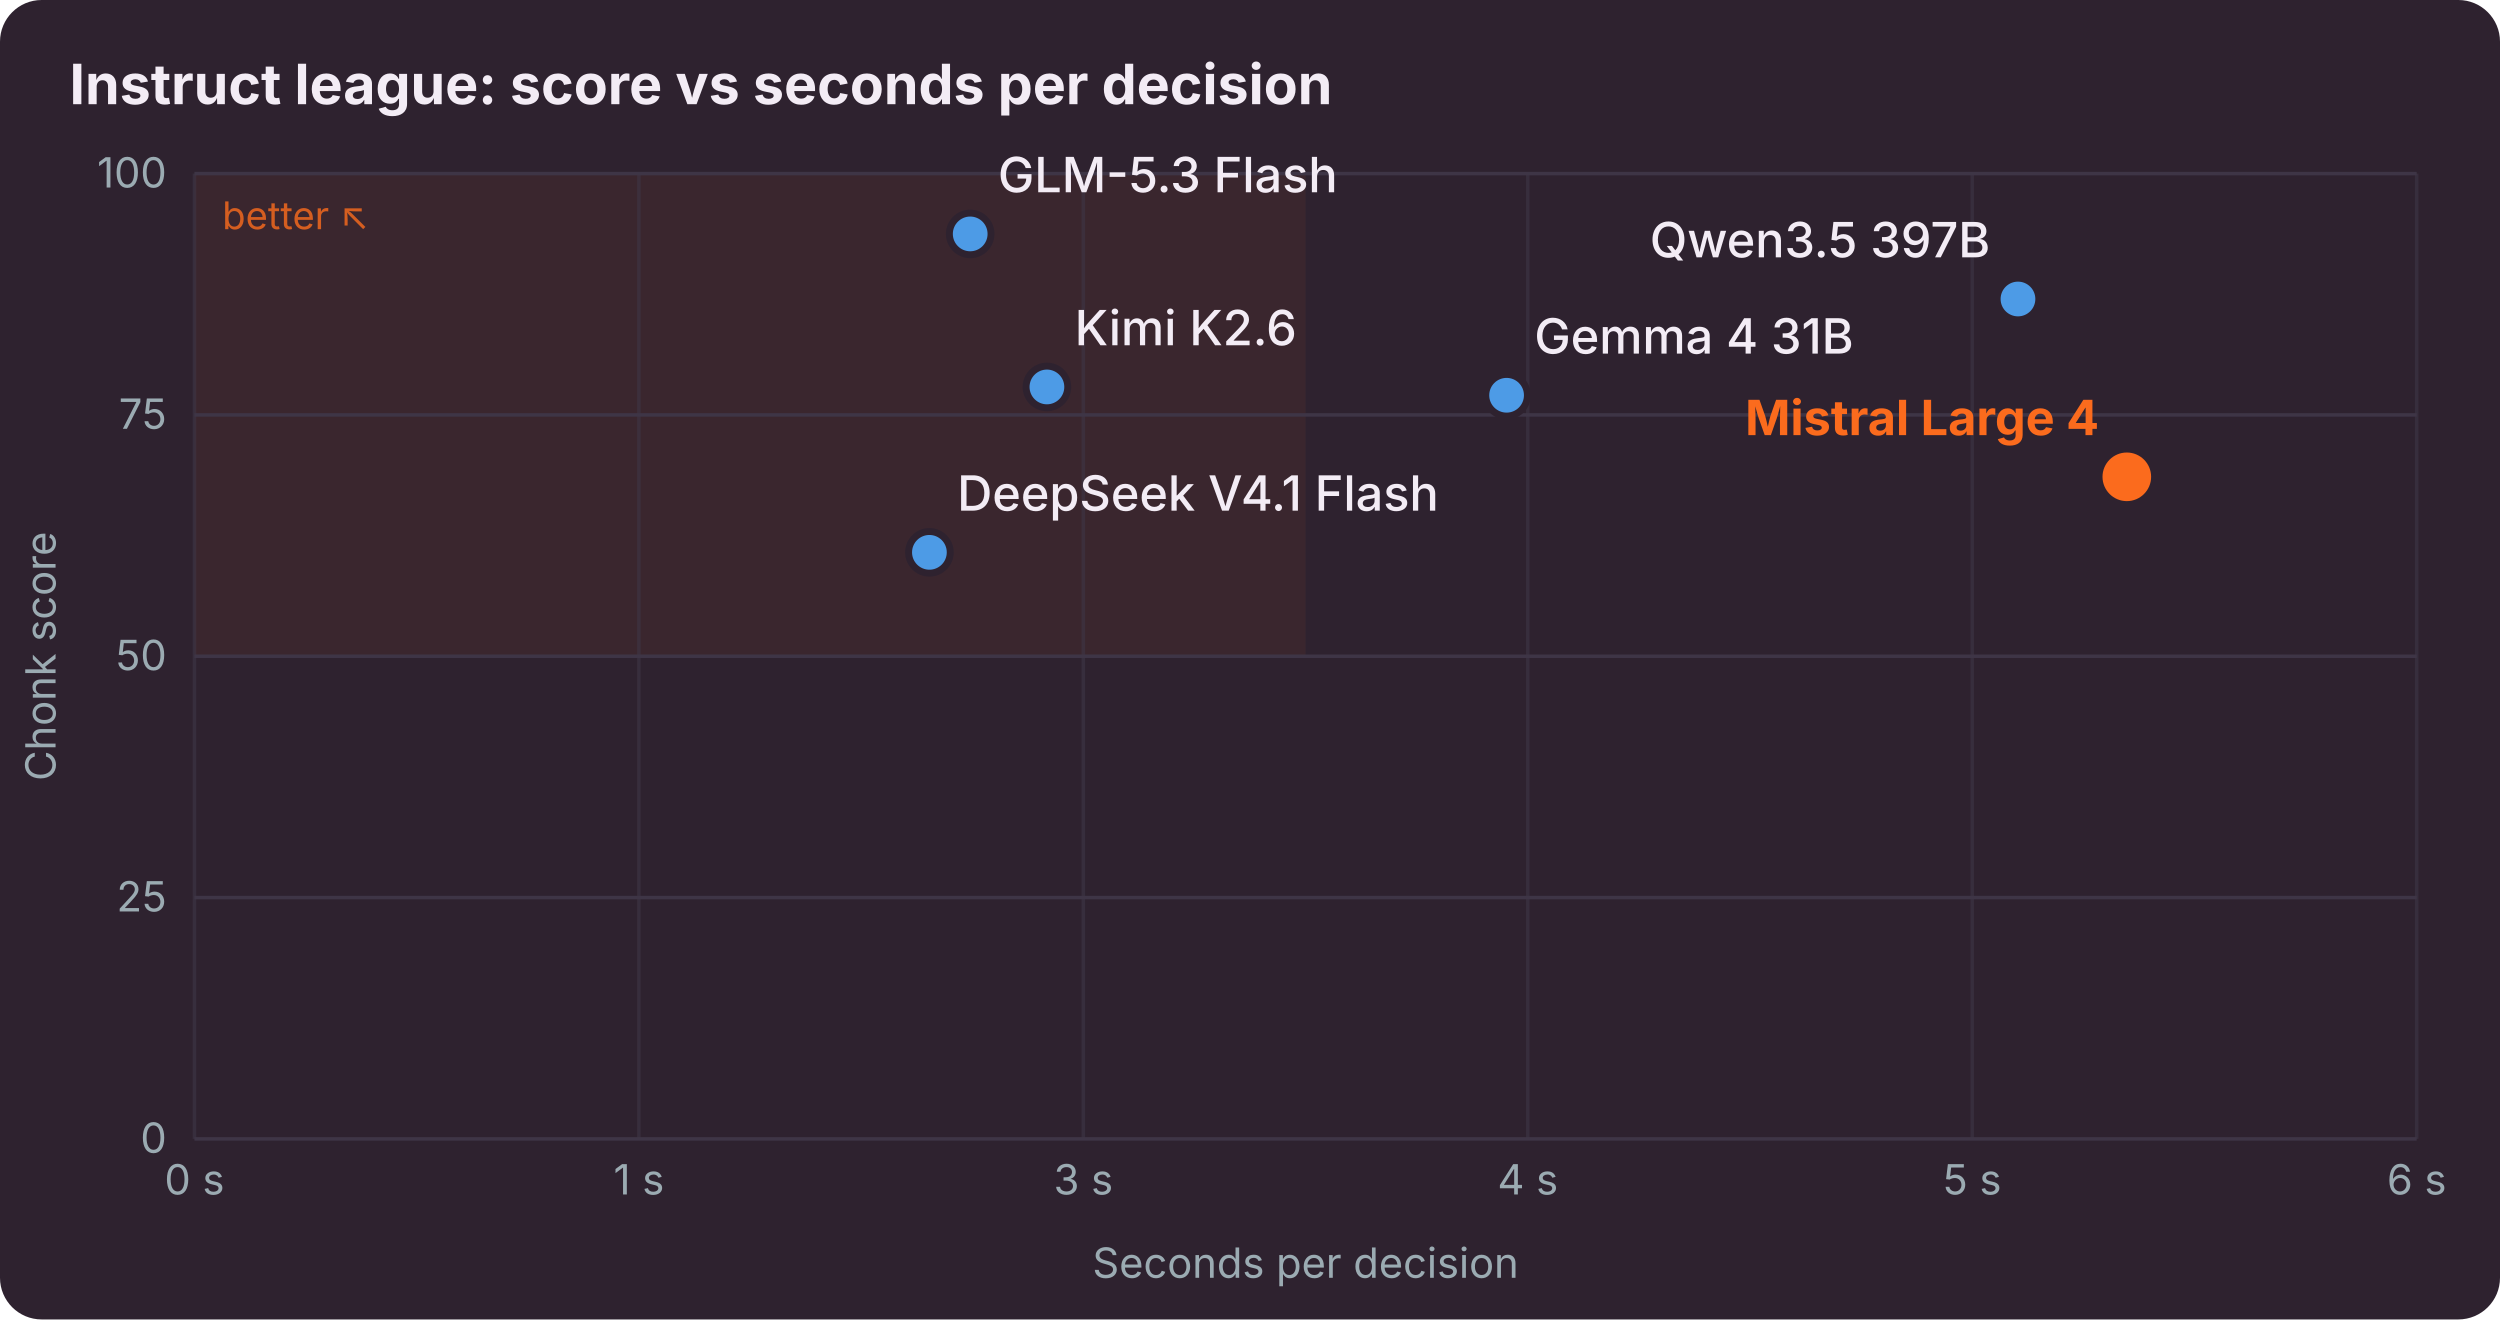
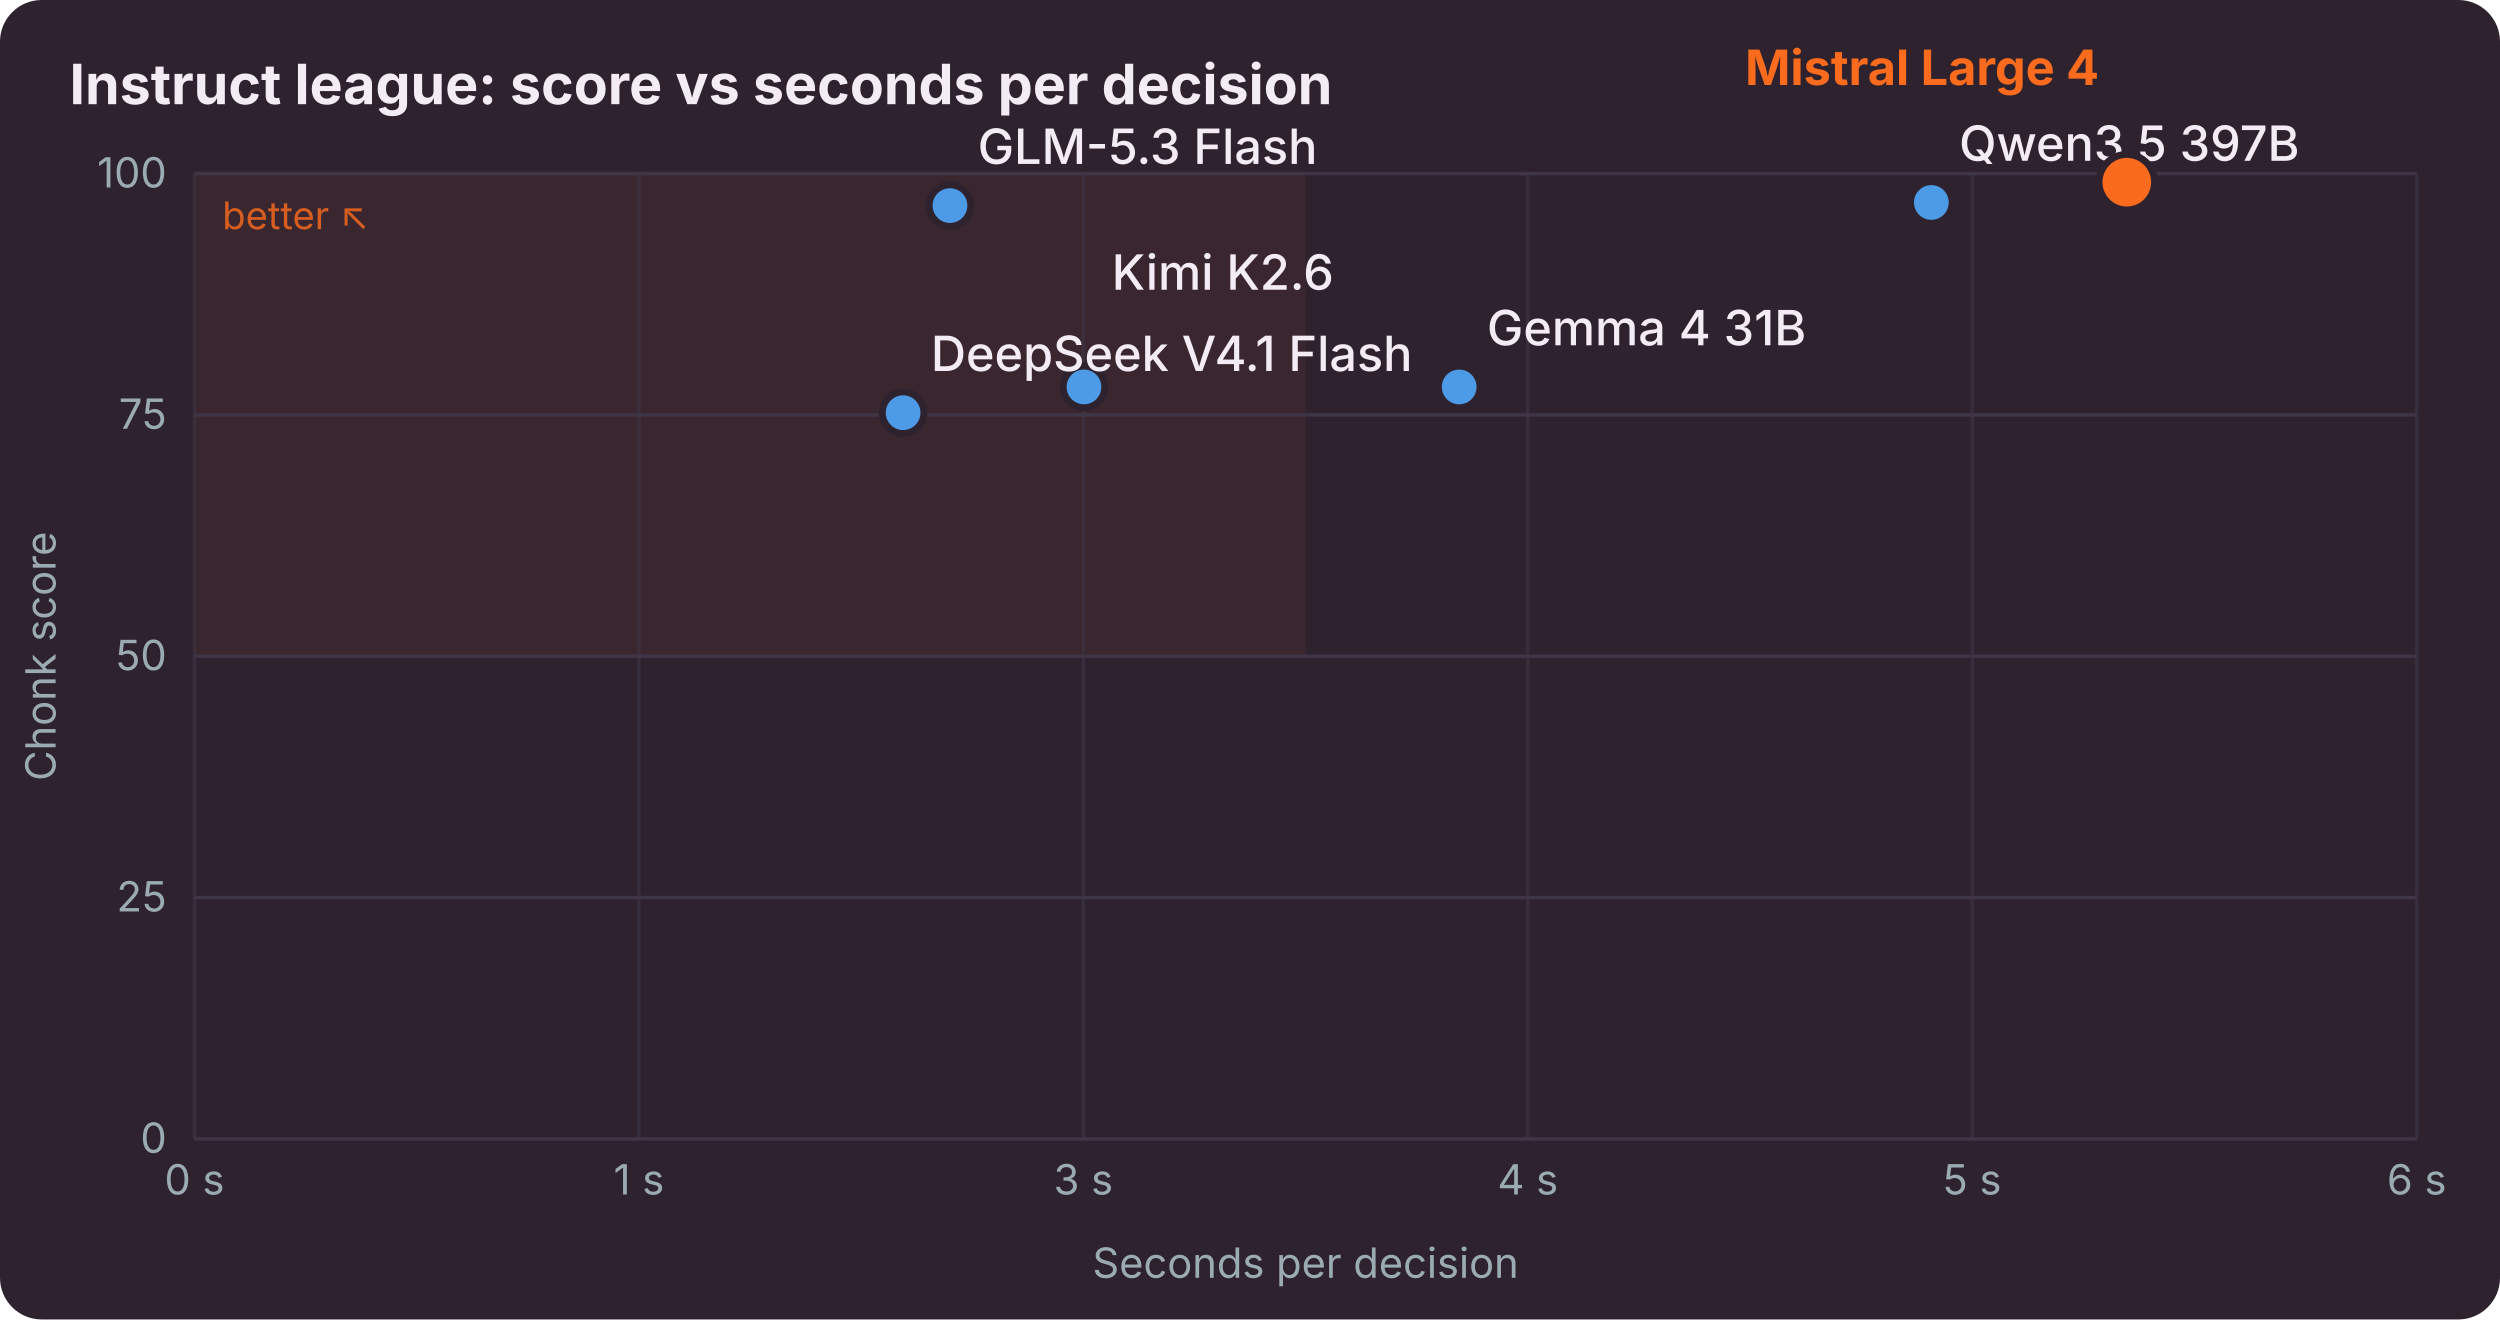
<svg xmlns="http://www.w3.org/2000/svg" viewBox="0 0 720 380" width="720" height="380" font-family="Inter, -apple-system, Segoe UI, Helvetica, Arial, sans-serif" role="img" aria-label="Instruct league: score vs seconds per decision">
  <rect width="720" height="380" rx="12" fill="#2e222f" />
  <text x="20" y="30" fill="#f3ecf5" font-size="16" font-weight="700">Instruct league: score vs seconds per decision</text>
  <rect x="56" y="50" width="320" height="139" fill="#fb6b1d" opacity="0.06" />
  <text x="64" y="66" fill="#fb6b1d" font-size="11" opacity="0.8">better ↖</text>
  <line x1="56" y1="328" x2="696" y2="328" stroke="#3e3546" />
  <text x="48" y="332" text-anchor="end" fill="#9babb2" font-size="12">0</text>
  <line x1="56" y1="258.5" x2="696" y2="258.5" stroke="#3e3546" />
  <text x="48" y="262.5" text-anchor="end" fill="#9babb2" font-size="12">25</text>
  <line x1="56" y1="189" x2="696" y2="189" stroke="#3e3546" />
  <text x="48" y="193" text-anchor="end" fill="#9babb2" font-size="12">50</text>
  <line x1="56" y1="119.5" x2="696" y2="119.5" stroke="#3e3546" />
  <text x="48" y="123.5" text-anchor="end" fill="#9babb2" font-size="12">75</text>
  <line x1="56" y1="50" x2="696" y2="50" stroke="#3e3546" />
  <text x="48" y="54" text-anchor="end" fill="#9babb2" font-size="12">100</text>
  <line x1="56" y1="50" x2="56" y2="328" stroke="#3e3546" opacity="0.6" />
  <text x="56" y="344" text-anchor="middle" fill="#9babb2" font-size="12">0 s</text>
  <line x1="184" y1="50" x2="184" y2="328" stroke="#3e3546" opacity="0.6" />
  <text x="184" y="344" text-anchor="middle" fill="#9babb2" font-size="12">1 s</text>
  <line x1="312" y1="50" x2="312" y2="328" stroke="#3e3546" opacity="0.6" />
  <text x="312" y="344" text-anchor="middle" fill="#9babb2" font-size="12">3 s</text>
  <line x1="440" y1="50" x2="440" y2="328" stroke="#3e3546" opacity="0.6" />
  <text x="440" y="344" text-anchor="middle" fill="#9babb2" font-size="12">4 s</text>
  <line x1="568" y1="50" x2="568" y2="328" stroke="#3e3546" opacity="0.6" />
  <text x="568" y="344" text-anchor="middle" fill="#9babb2" font-size="12">5 s</text>
  <line x1="696" y1="50" x2="696" y2="328" stroke="#3e3546" opacity="0.6" />
  <text x="696" y="344" text-anchor="middle" fill="#9babb2" font-size="12">6 s</text>
  <text x="376" y="368" text-anchor="middle" fill="#9babb2" font-size="12">Seconds per decision</text>
  <text x="16" y="189" fill="#9babb2" font-size="12" transform="rotate(-90 16 189)" text-anchor="middle">Chonk score</text>
-   <circle cx="279.419" cy="67.368" r="6" fill="#4d9be6" stroke="#2e222f" stroke-width="2" />
-   <text x="287.419" y="55.368" text-anchor="start" fill="#f3ecf5" font-size="14" font-weight="500">GLM-5.3 Flash</text>
-   <circle cx="581.176" cy="86.112" r="6" fill="#4d9be6" stroke="#2e222f" stroke-width="2" />
-   <text x="573.176" y="74.112" text-anchor="end" fill="#f3ecf5" font-size="14" font-weight="500">Qwen3.5 397B</text>
-   <circle cx="301.514" cy="111.441" r="6" fill="#4d9be6" stroke="#2e222f" stroke-width="2" />
-   <text x="309.514" y="99.441" text-anchor="start" fill="#f3ecf5" font-size="14" font-weight="500">Kimi K2.6</text>
-   <circle cx="433.899" cy="113.835" r="6" fill="#4d9be6" stroke="#2e222f" stroke-width="2" />
-   <text x="441.899" y="101.835" text-anchor="start" fill="#f3ecf5" font-size="14" font-weight="500">Gemma 4 31B</text>
-   <circle cx="267.67" cy="159.073" r="6" fill="#4d9be6" stroke="#2e222f" stroke-width="2" />
-   <text x="275.67" y="147.073" text-anchor="start" fill="#f3ecf5" font-size="14" font-weight="500">DeepSeek V4.1 Flash</text>
-   <circle cx="612.522" cy="137.324" r="8" fill="#fb6b1d" stroke="#2e222f" stroke-width="2" />
-   <text x="604.522" y="125.324" text-anchor="end" fill="#fb6b1d" font-size="14" font-weight="700">Mistral Large 4</text>
+   <circle cx="556.232" cy="58.312" r="6" fill="#4d9be6" stroke="#2e222f" stroke-width="2" />
+   <text x="564.232" y="46.312" text-anchor="start" fill="#f3ecf5" font-size="14" font-weight="500">Qwen3.5 397B</text>
+   <circle cx="273.593" cy="59.211" r="6" fill="#4d9be6" stroke="#2e222f" stroke-width="2" />
+   <text x="281.593" y="47.211" text-anchor="start" fill="#f3ecf5" font-size="14" font-weight="500">GLM-5.3 Flash</text>
+   <circle cx="420.249" cy="111.441" r="6" fill="#4d9be6" stroke="#2e222f" stroke-width="2" />
+   <text x="428.249" y="99.441" text-anchor="start" fill="#f3ecf5" font-size="14" font-weight="500">Gemma 4 31B</text>
+   <circle cx="312.182" cy="111.441" r="6" fill="#4d9be6" stroke="#2e222f" stroke-width="2" />
+   <text x="320.182" y="83.441" text-anchor="start" fill="#f3ecf5" font-size="14" font-weight="500">Kimi K2.6</text>
+   <circle cx="260.092" cy="118.854" r="6" fill="#4d9be6" stroke="#2e222f" stroke-width="2" />
+   <text x="268.092" y="106.854" text-anchor="start" fill="#f3ecf5" font-size="14" font-weight="500">DeepSeek V4.1 Flash</text>
+   <circle cx="612.522" cy="52.471" r="8" fill="#fb6b1d" stroke="#2e222f" stroke-width="2" />
+   <text x="604.522" y="24.471" text-anchor="end" fill="#fb6b1d" font-size="14" font-weight="700">Mistral Large 4</text>
</svg>
